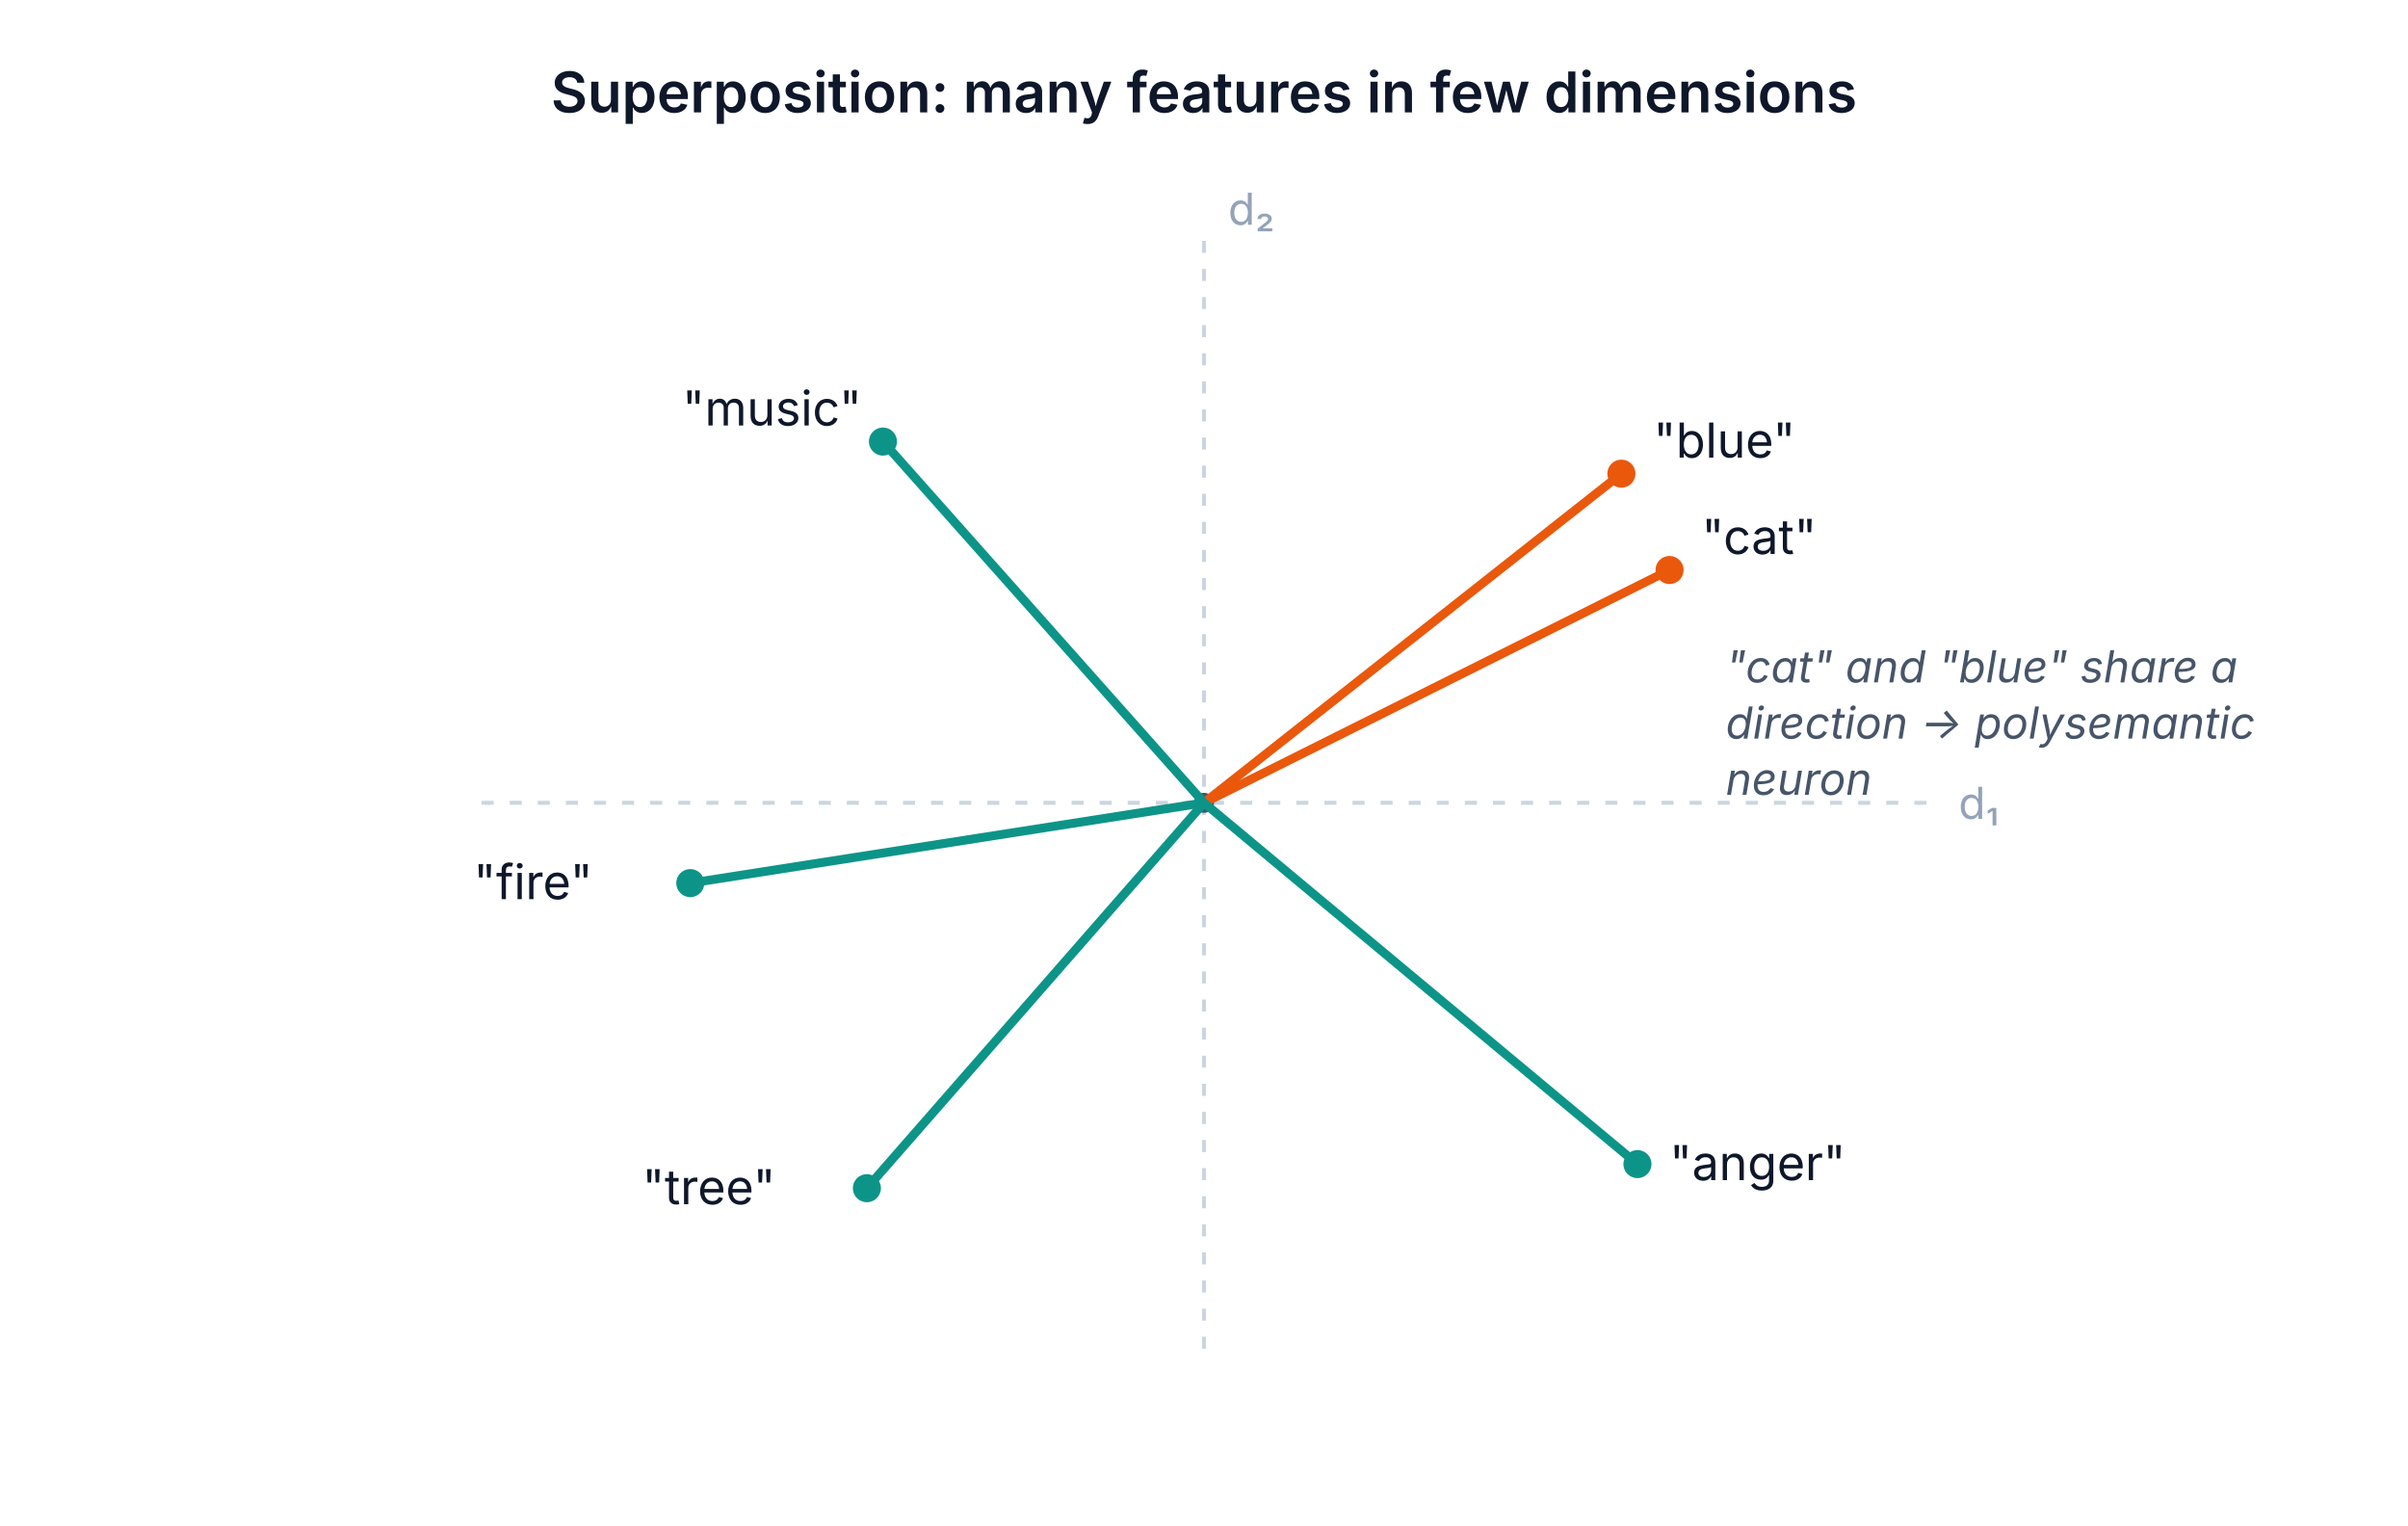
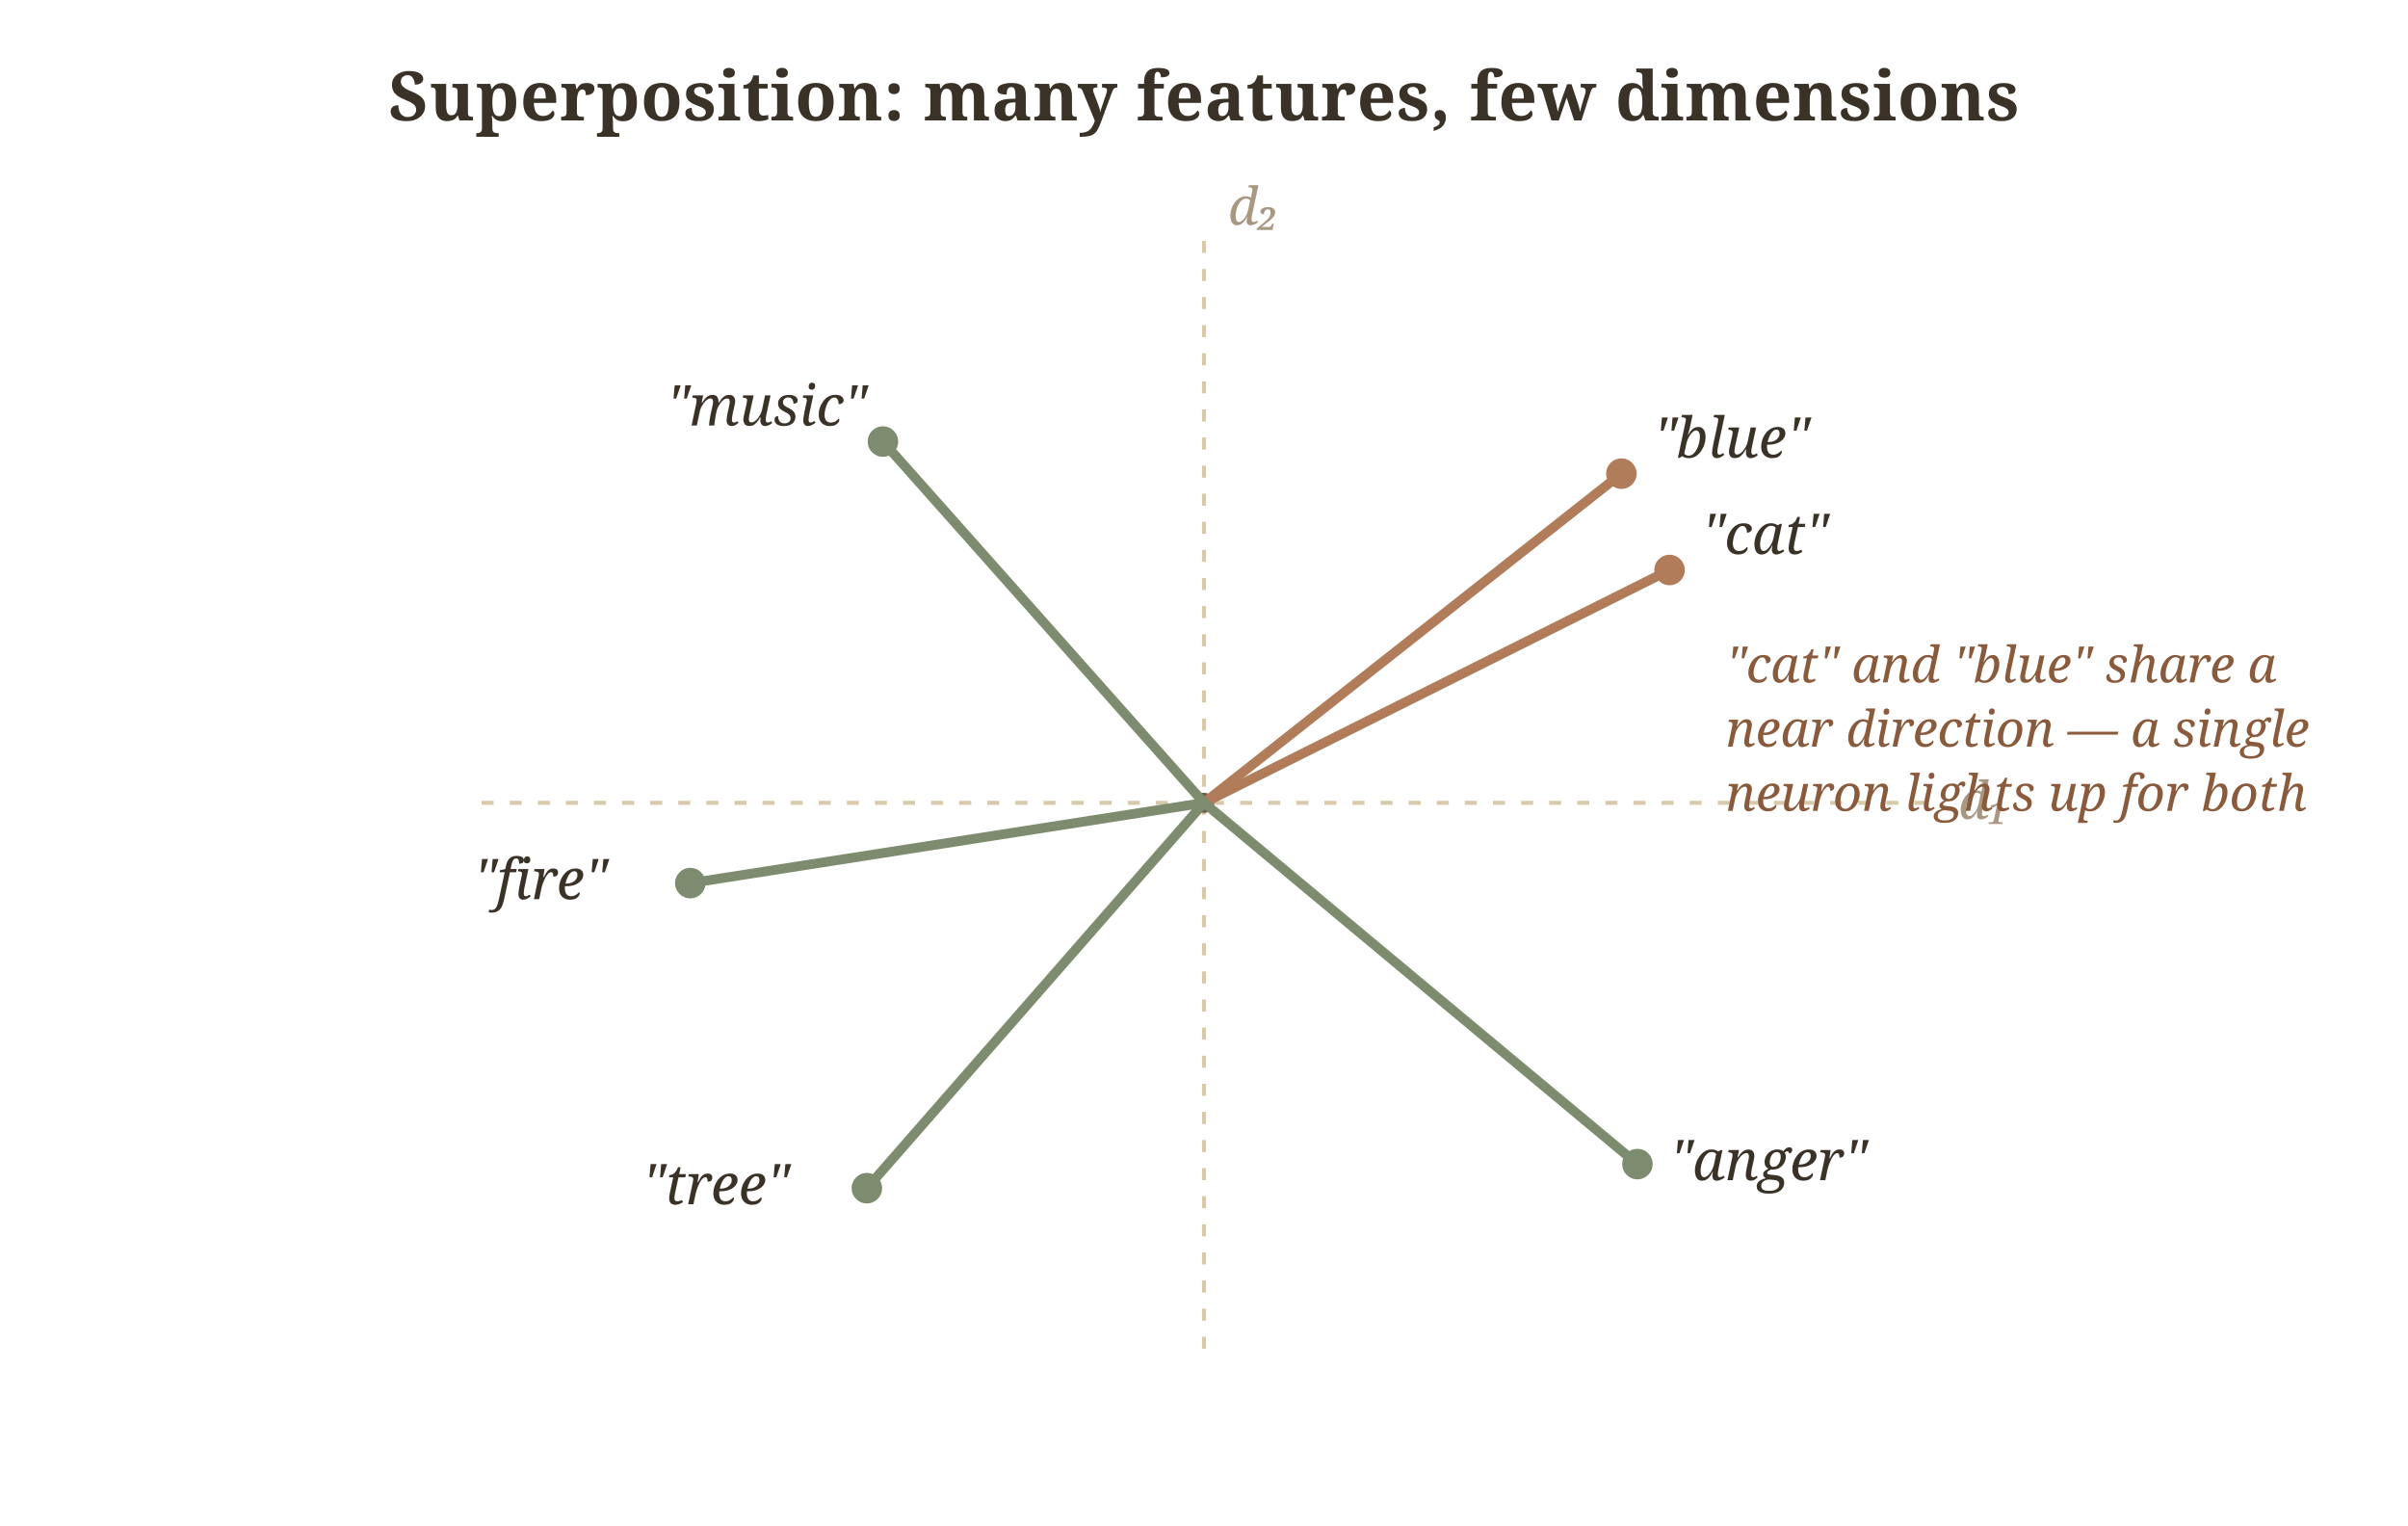
<svg xmlns="http://www.w3.org/2000/svg" viewBox="0 0 600 380" role="img" aria-labelledby="title desc">
  <style>
-     .axis { stroke: #cbd5e1; stroke-width: 1; stroke-dasharray: 3 4; }
-     .axislabel { font-family: -apple-system, ui-sans-serif, system-ui, sans-serif; fill: #94a3b8; font-size: 11px; }
-     .heading { font-family: -apple-system, ui-sans-serif, system-ui, sans-serif; fill: #0f172a; font-size: 14px; font-weight: 600; }
-     .vec { stroke: #0d9488; stroke-width: 2.2; }
-     .vec-overlap { stroke: #ea580c; stroke-width: 2.2; }
-     .dot { fill: #0d9488; }
-     .dot-overlap { fill: #ea580c; }
-     .featlabel { font-family: -apple-system, ui-sans-serif, system-ui, sans-serif; fill: #0f172a; font-size: 12px; }
-     .note { font-family: -apple-system, ui-sans-serif, system-ui, sans-serif; fill: #475569; font-size: 11px; font-style: italic; }
+     .axis { stroke: #d8c9aa; stroke-width: 1; stroke-dasharray: 3 4; }
+     .axislabel { font-family: "EB Garamond", Garamond, Georgia, serif; fill: #a89882; font-size: 13px; font-style: italic; }
+     .heading { font-family: "EB Garamond", Garamond, Georgia, serif; fill: #3a3127; font-size: 17px; font-weight: 600; letter-spacing: 0.01em; }
+     .vec { stroke: #7d8b6e; stroke-width: 2.4; }
+     .vec-overlap { stroke: #b07c5a; stroke-width: 2.4; }
+     .dot { fill: #7d8b6e; }
+     .dot-overlap { fill: #b07c5a; }
+     .featlabel { font-family: "EB Garamond", Garamond, Georgia, serif; fill: #3a3127; font-size: 14px; font-style: italic; }
+     .note { font-family: "EB Garamond", Garamond, Georgia, serif; fill: #8a5a3c; font-size: 12.5px; font-style: italic; }
+     .origin { fill: #6b5a45; }
    @media (prefers-color-scheme: dark) {
-       .heading { fill: #f1f5f9; }
-       .featlabel { fill: #f1f5f9; }
-       .note { fill: #cbd5e1; }
-       .axis { stroke: #475569; }
-       .axislabel { fill: #94a3b8; }
+       .heading { fill: #ede1cc; }
+       .featlabel { fill: #ede1cc; }
+       .note { fill: #d9a577; }
+       .axis { stroke: #4a3f30; }
+       .axislabel { fill: #8d7e69; }
+       .vec { stroke: #a8b394; }
+       .vec-overlap { stroke: #d9a577; }
+       .dot { fill: #a8b394; }
+       .dot-overlap { fill: #d9a577; }
+       .origin { fill: #b8a78d; }
    }
  </style>
-   <text class="heading" x="300" y="28" text-anchor="middle">Superposition: many features in few dimensions</text>
+   <text class="heading" x="300" y="30" text-anchor="middle">Superposition: many features, few dimensions</text>
  <line class="axis" x1="120" y1="200" x2="480" y2="200" />
  <line class="axis" x1="300" y1="60" x2="300" y2="340" />
  <text class="axislabel" x="488" y="204">d₁</text>
  <text class="axislabel" x="306" y="56">d₂</text>
-   <circle cx="300" cy="200" r="2.5" fill="#475569" />
+   <circle class="origin" cx="300" cy="200" r="2.5" />
  <line class="vec-overlap" x1="300" y1="200" x2="416" y2="142" />
-   <circle class="dot-overlap" cx="416" cy="142" r="3.5" />
+   <circle class="dot-overlap" cx="416" cy="142" r="3.8" />
  <text class="featlabel" x="424" y="138">"cat"</text>
  <line class="vec-overlap" x1="300" y1="200" x2="404" y2="118" />
-   <circle class="dot-overlap" cx="404" cy="118" r="3.5" />
+   <circle class="dot-overlap" cx="404" cy="118" r="3.8" />
  <text class="featlabel" x="412" y="114">"blue"</text>
  <line class="vec" x1="300" y1="200" x2="220" y2="110" />
-   <circle class="dot" cx="220" cy="110" r="3.5" />
-   <text class="featlabel" x="170" y="106">"music"</text>
+   <circle class="dot" cx="220" cy="110" r="3.8" />
+   <text class="featlabel" x="166" y="106">"music"</text>
  <line class="vec" x1="300" y1="200" x2="172" y2="220" />
-   <circle class="dot" cx="172" cy="220" r="3.5" />
+   <circle class="dot" cx="172" cy="220" r="3.8" />
  <text class="featlabel" x="118" y="224">"fire"</text>
  <line class="vec" x1="300" y1="200" x2="216" y2="296" />
-   <circle class="dot" cx="216" cy="296" r="3.5" />
+   <circle class="dot" cx="216" cy="296" r="3.8" />
  <text class="featlabel" x="160" y="300">"tree"</text>
  <line class="vec" x1="300" y1="200" x2="408" y2="290" />
-   <circle class="dot" cx="408" cy="290" r="3.5" />
+   <circle class="dot" cx="408" cy="290" r="3.8" />
  <text class="featlabel" x="416" y="294">"anger"</text>
  <text class="note" x="430" y="170" text-anchor="start">"cat" and "blue" share a</text>
-   <text class="note" x="430" y="184" text-anchor="start">direction → polysemantic</text>
-   <text class="note" x="430" y="198" text-anchor="start">neuron</text>
+   <text class="note" x="430" y="186" text-anchor="start">near direction — a single</text>
+   <text class="note" x="430" y="202" text-anchor="start">neuron lights up for both</text>
</svg>
